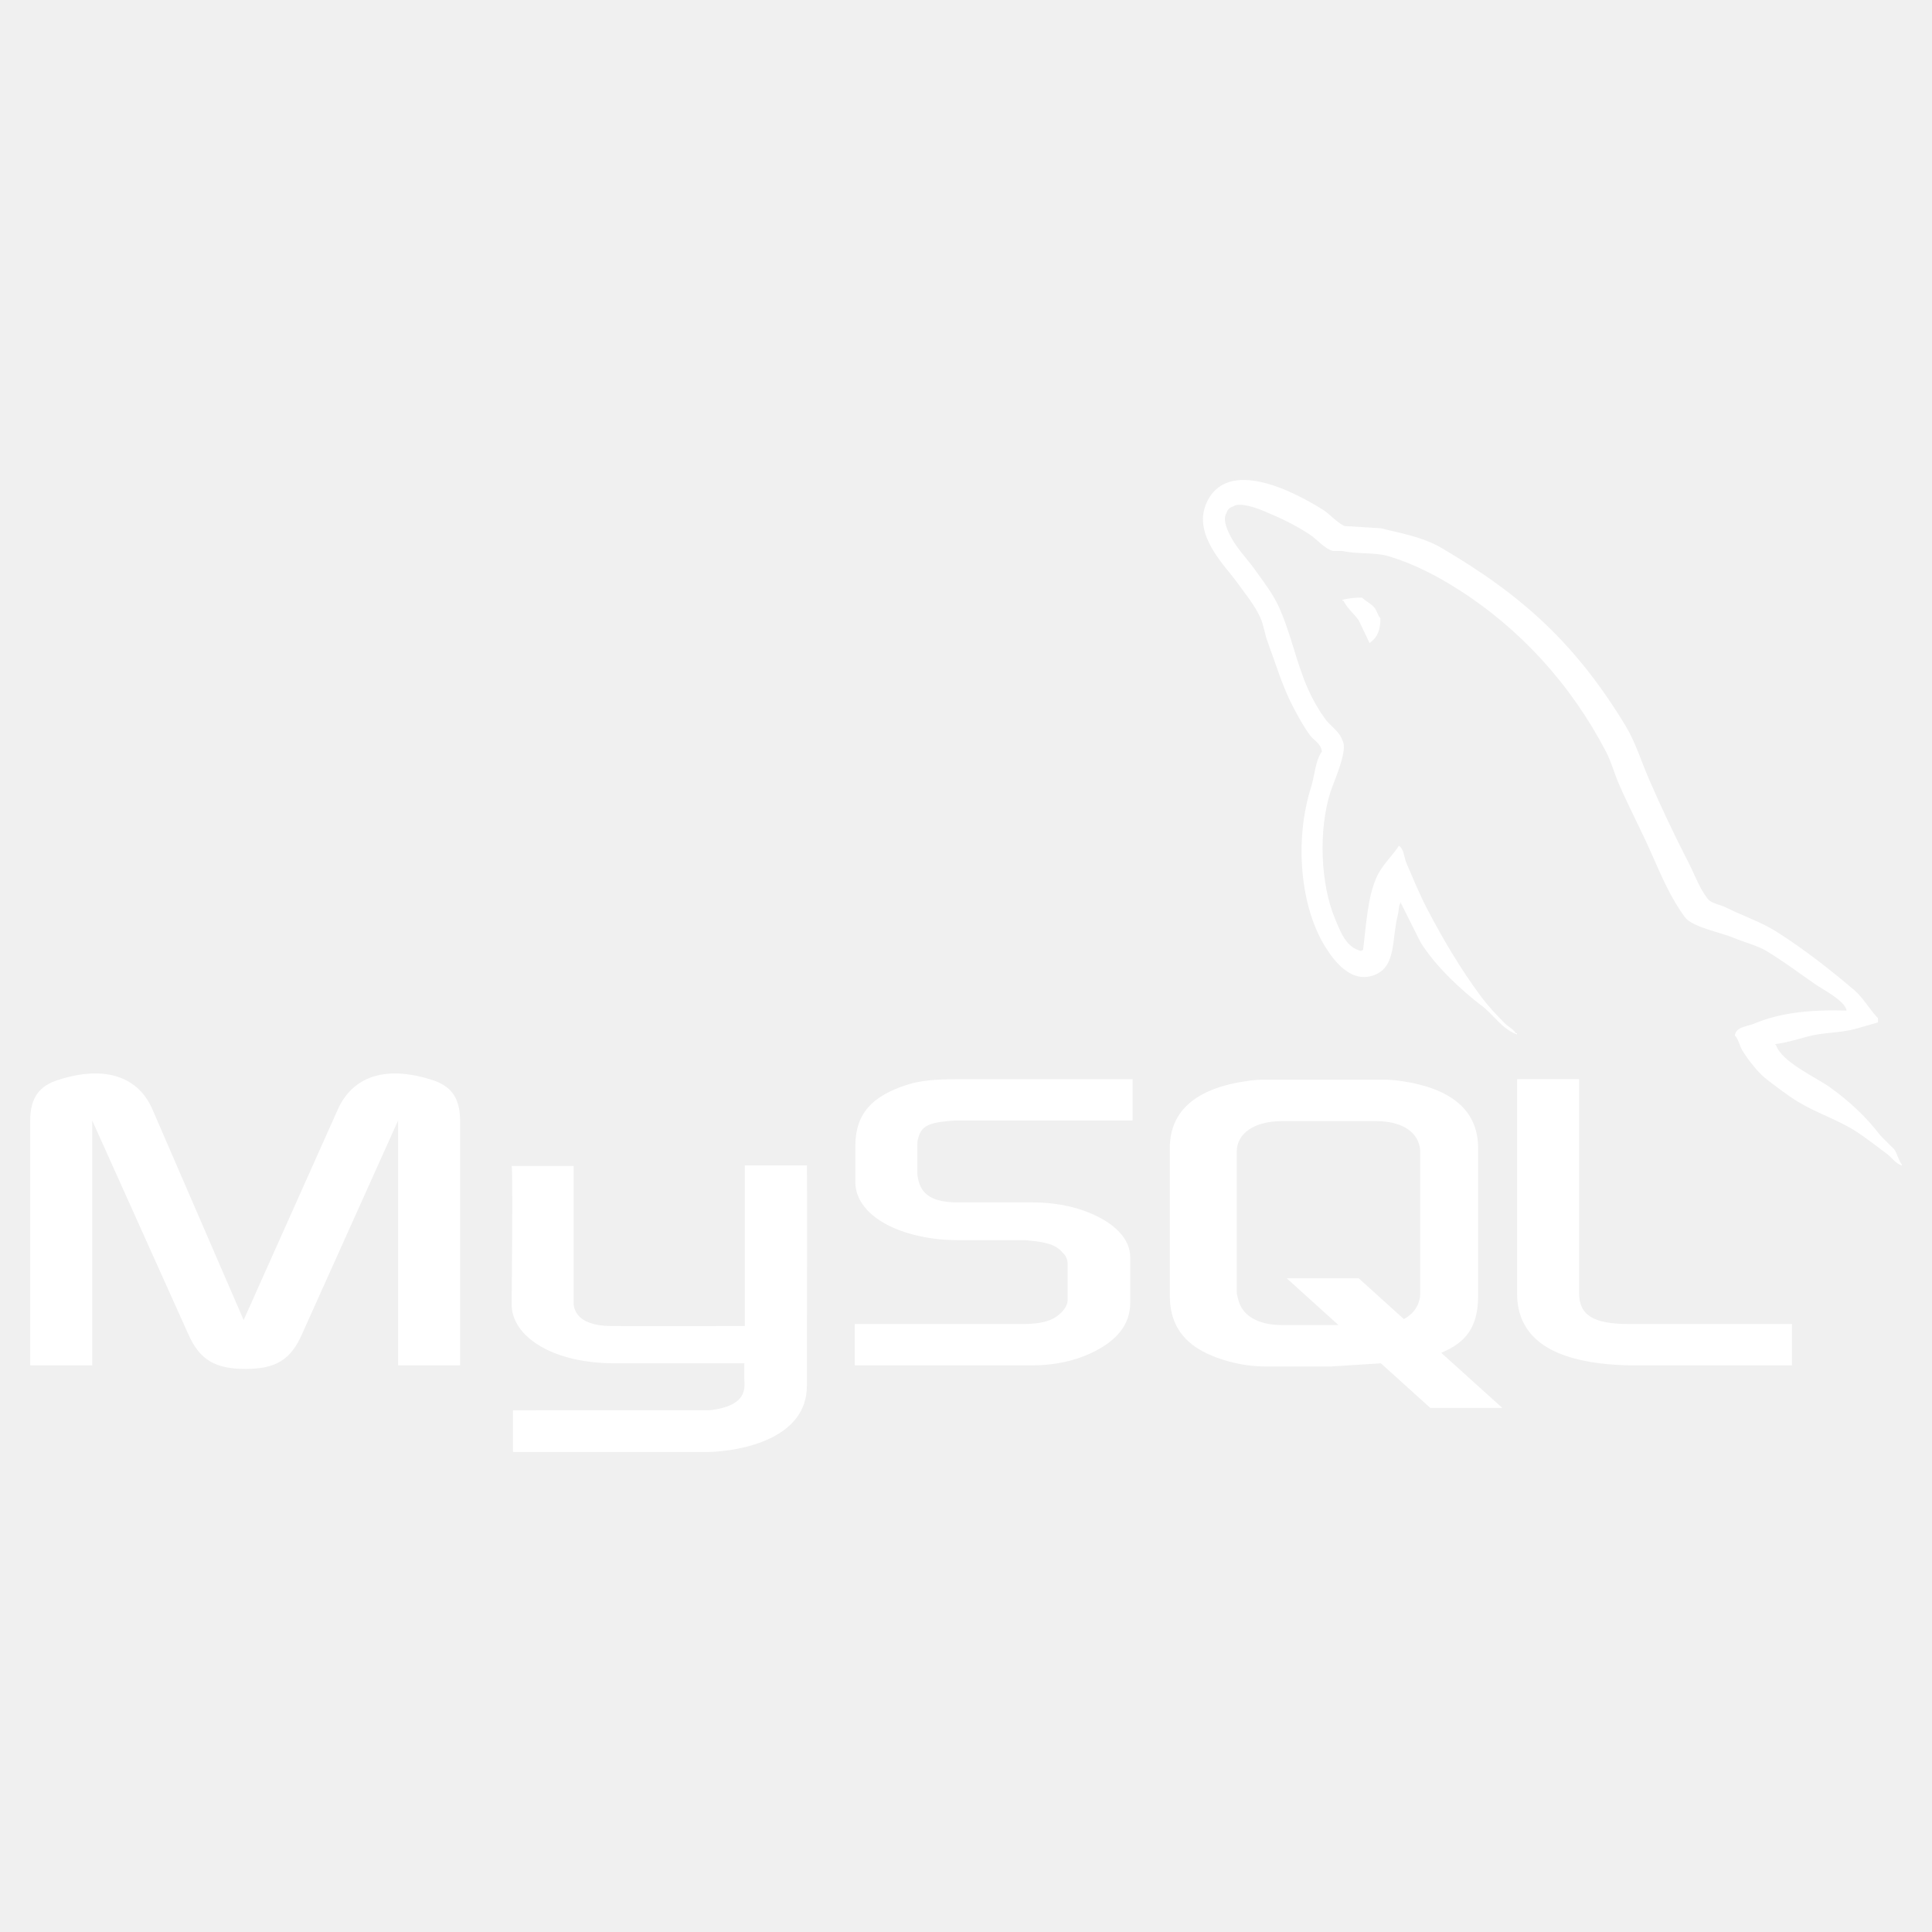
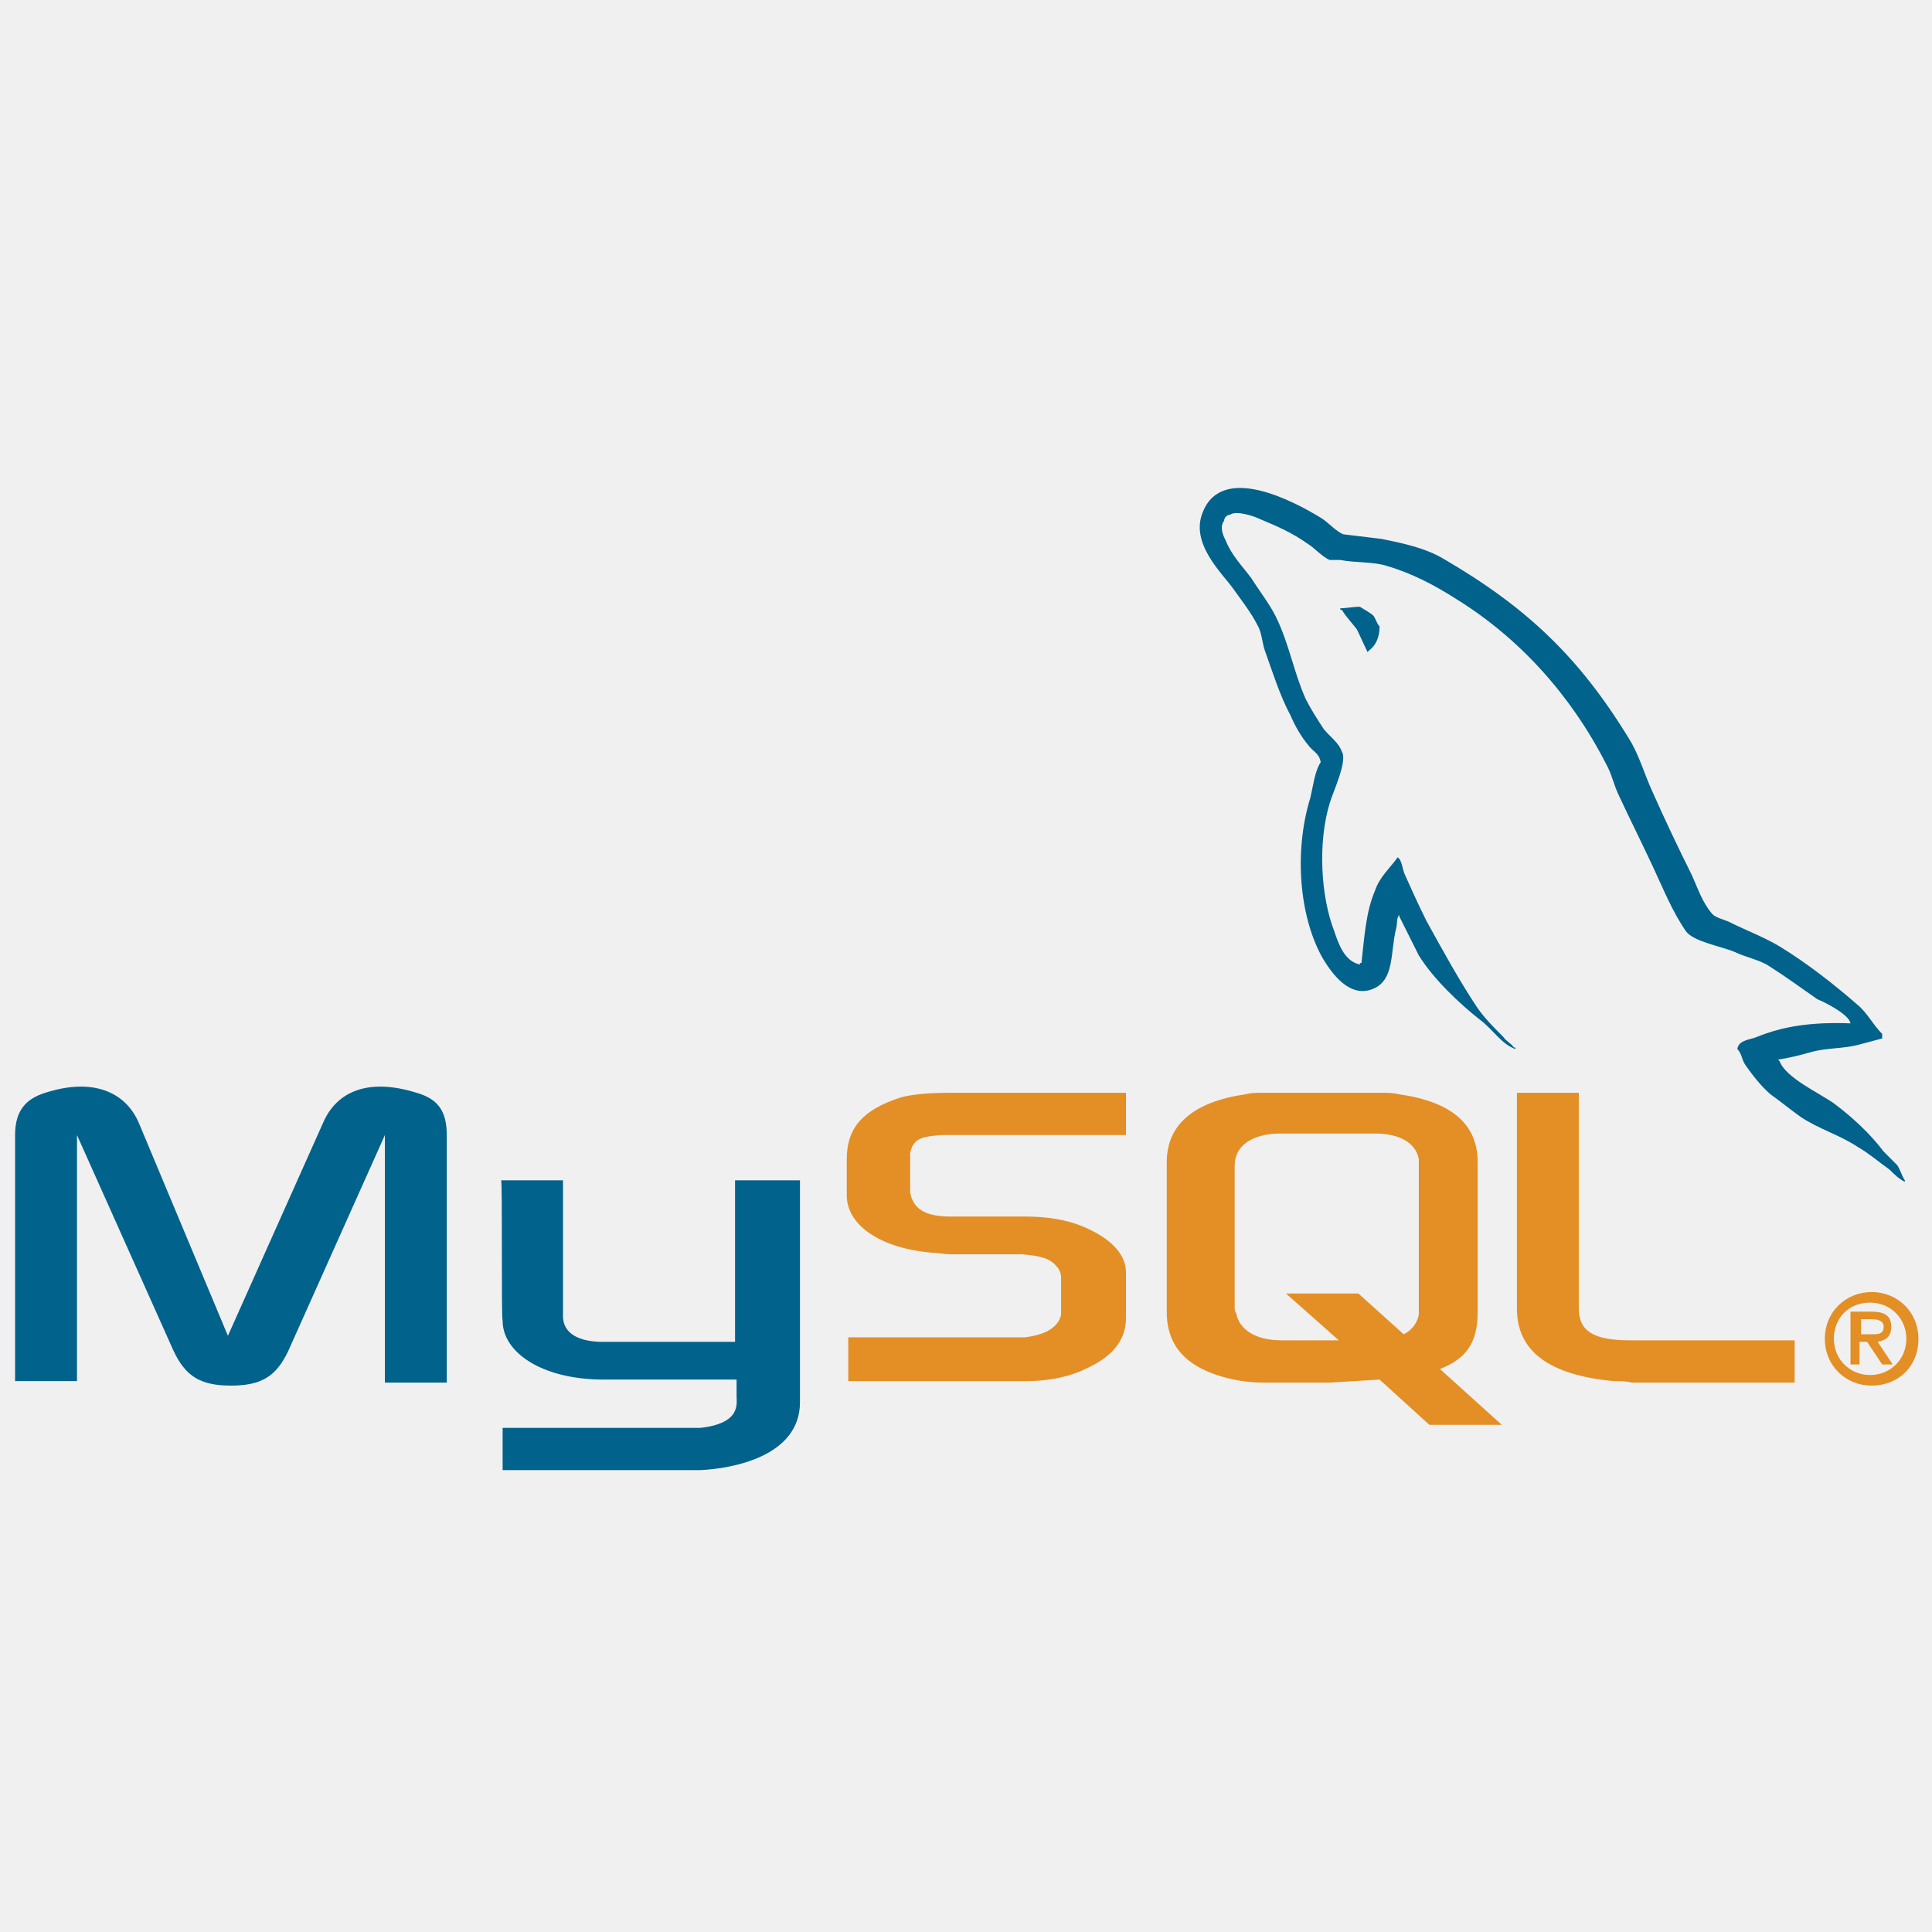
- <svg xmlns="http://www.w3.org/2000/svg" aria-hidden="true" role="img" viewBox="0 0 128 128">
-   <path fill="#ffffff" d="M2.001 90.458h4.108V74.235l6.36 14.143c.75 1.712 1.777 2.317 3.792 2.317s3.003-.605 3.753-2.317l6.36-14.143v16.223h4.108V74.262c0-1.58-.632-2.345-1.936-2.739-3.121-.974-5.215-.131-6.163 1.976l-6.241 13.958-6.043-13.959c-.909-2.106-3.042-2.949-6.163-1.976C2.632 71.917 2 72.681 2 74.261v16.197zm31.898-13.206h4.107v8.938c-.038.485.156 1.625 2.406 1.661 1.148.018 8.862 0 8.934 0V77.208h4.117c.019 0-.004 14.514-.004 14.574.022 3.58-4.441 4.357-6.499 4.417H33.988v-2.764c.022 0 12.963.003 12.995-.001 2.645-.279 2.332-1.593 2.331-2.035v-1.078h-8.731c-4.062-.037-6.65-1.81-6.683-3.85-.002-.187.089-9.129-.001-9.219zM56.63 90.458h11.812c1.383 0 2.727-.289 3.793-.789 1.777-.816 2.646-1.922 2.646-3.372v-3.002c0-1.185-.987-2.292-2.923-3.028-1.027-.396-2.292-.605-3.517-.605h-4.978c-1.659 0-2.449-.5-2.646-1.606-.039-.132-.039-.237-.039-.369v-1.87c0-.105 0-.211.039-.342.197-.843.632-1.08 2.094-1.212l.395-.026h11.733v-2.738H63.504c-1.659 0-2.528.105-3.318.342-2.449.764-3.517 1.975-3.517 4.082v2.396c0 1.844 2.095 3.424 5.61 3.793.396.025.79.053 1.185.053h4.267c.158 0 .316 0 .435.025 1.304.105 1.856.343 2.252.816a.98.98 0 01.315.737v2.397c0 .289-.197.658-.592.974-.355.316-.948.527-1.738.58l-.435.026H56.63v2.738zm43.881-4.766c0 2.817 2.094 4.397 6.32 4.714.395.026.79.052 1.185.052h10.706V87.72h-10.784c-2.41 0-3.318-.606-3.318-2.055V71.497h-4.108v14.195zm-23.008.142v-9.765c0-2.48 1.742-3.985 5.186-4.46a7.8 7.8 0 011.108-.079h7.799c.396 0 .752.026 1.147.079 3.444.475 5.187 1.979 5.187 4.46v9.765c0 2.014-.74 3.09-2.445 3.792l4.048 3.653h-4.771l-3.274-2.956-3.296.209h-4.395a9.075 9.075 0 01-2.414-.343c-2.613-.712-3.88-2.085-3.88-4.355zm4.435-.237c0 .132.039.265.079.423.237 1.135 1.307 1.768 2.929 1.768h3.732l-3.428-3.095h4.771l2.989 2.7c.552-.295.914-.743 1.041-1.32.039-.132.039-.264.039-.396v-9.368c0-.105 0-.238-.039-.37-.238-1.056-1.307-1.662-2.89-1.662h-6.216c-1.82 0-3.008.792-3.008 2.032v9.288zm40.398-18.645c-2.525-.069-4.454.166-6.104.861-.469.198-1.216.203-1.292.79.257.271.297.674.502 1.006.394.637 1.059 1.491 1.652 1.938.647.489 1.315 1.013 2.011 1.437 1.235.754 2.615 1.184 3.806 1.938.701.446 1.397 1.006 2.082 1.509.339.247.565.634 1.006.789v-.071c-.231-.294-.291-.698-.503-1.006l-.934-.934c-.913-1.212-2.071-2.275-3.304-3.159-.982-.705-3.18-1.658-3.59-2.801l-.072-.071c.696-.079 1.512-.331 2.154-.503 1.08-.29 2.045-.215 3.16-.503l1.508-.432v-.286c-.563-.578-.966-1.344-1.58-1.867-1.607-1.369-3.363-2.737-5.17-3.879-1.002-.632-2.241-1.043-3.304-1.579-.356-.181-.984-.274-1.221-.575-.559-.711-.862-1.612-1.293-2.441a93.068 93.068 0 01-2.585-5.458c-.544-1.245-.9-2.473-1.579-3.59-3.261-5.361-6.771-8.597-12.208-11.777-1.157-.677-2.55-.943-4.021-1.292l-2.37-.144c-.481-.201-.983-.791-1.436-1.077-1.802-1.138-6.422-3.613-7.756-.358-.842 2.054 1.26 4.058 2.011 5.099.527.73 1.203 1.548 1.58 2.369.248.54.29 1.081.503 1.652.521 1.406.976 2.937 1.651 4.236.341.658.718 1.351 1.149 1.939.264.36.718.52.789 1.077-.443.62-.469 1.584-.718 2.369-1.122 3.539-.699 7.938.934 10.557.501.805 1.681 2.529 3.303 1.867 1.419-.578 1.103-2.369 1.509-3.95.092-.357.035-.621.215-.861v.072l1.293 2.585c.957 1.541 2.654 3.15 4.093 4.237.746.563 1.334 1.538 2.298 1.867v-.073h-.071c-.188-.291-.479-.411-.719-.646-.562-.551-1.187-1.235-1.651-1.867-1.309-1.776-2.465-3.721-3.519-5.745-.503-.966-.94-2.032-1.364-3.016-.164-.379-.162-.953-.502-1.148-.466.72-1.149 1.303-1.509 2.154-.574 1.36-.648 3.019-.861 4.739l-.144.071c-1.001-.241-1.352-1.271-1.724-2.154-.94-2.233-1.115-5.83-.287-8.401.214-.666 1.181-2.761.789-3.376-.187-.613-.804-.967-1.148-1.437a11.222 11.222 0 01-1.149-2.011c-.77-1.741-1.129-3.696-1.938-5.457-.388-.842-1.042-1.693-1.58-2.441-.595-.83-1.262-1.44-1.724-2.442-.164-.356-.387-.927-.144-1.293.077-.247.188-.35.432-.431.416-.321 1.576.107 2.01.287 1.152.479 2.113.934 3.089 1.58.468.311.941.911 1.508 1.077h.646c1.011.232 2.144.071 3.088.358 1.67.508 3.166 1.297 4.524 2.155 4.139 2.614 7.522 6.334 9.838 10.772.372.715.534 1.396.861 2.154.662 1.528 1.496 3.101 2.154 4.596.657 1.491 1.298 2.996 2.227 4.237.488.652 2.374 1.002 3.231 1.364.601.254 1.585.519 2.154.861 1.087.656 2.141 1.437 3.16 2.155.509.362 2.076 1.149 2.154 1.798zM90.237 39.593a5.124 5.124 0 00-1.293.144v.071h.072c.251.517.694.849 1.005 1.293l.719 1.508.071-.071c.445-.313.648-.814.646-1.58-.179-.188-.205-.423-.359-.646-.204-.3-.602-.468-.861-.719z" />
+ <svg xmlns="http://www.w3.org/2000/svg" version="1.1" id="Layer_1" x="0px" y="0px" viewBox="0 0 128 128" style="enable-background:new 0 0 128 128;" xml:space="preserve">
+   <style type="text/css">
+ 	.st0{fill:none;}
+ 	.st1{fill:#01628B;}
+ 	.st2{fill:#E38F25;}
+ 	.st3{fill-rule:evenodd;clip-rule:evenodd;fill:#01628B;}
+ 	.st4{fill-rule:evenodd;clip-rule:evenodd;fill:#E38F25;}
+ </style>
+   <path class="st0" d="M0,0" />
+   <path class="st1" d="M1,91.5h4.1V75.2l6.4,14.3c0.8,1.7,1.8,2.3,3.8,2.3s3-0.6,3.8-2.3l6.4-14.3v16.4h4.1V75.2c0-1.6-0.6-2.4-2-2.8  c-3.2-1-5.3-0.1-6.2,2l-6.3,14.1L9.2,74.4c-0.9-2.1-3.1-3-6.2-2c-1.3,0.4-2,1.2-2,2.8V91.5z M33.2,78.2h4.1v9c0,0.5,0.2,1.6,2.4,1.7  c1.2,0,9,0,9,0V78.2H53c0,0,0,14.7,0,14.7c0,3.6-4.5,4.4-6.6,4.5H33.3v-2.8l13.1,0c2.7-0.3,2.4-1.6,2.4-2.1v-1.1H40  c-4.1,0-6.7-1.8-6.7-3.9C33.2,87.3,33.3,78.3,33.2,78.2L33.2,78.2z" />
+   <path class="st2" d="M56.2,91.5h11.9c1.4,0,2.8-0.3,3.8-0.8c1.8-0.8,2.7-1.9,2.7-3.4v-3c0-1.2-1-2.3-3-3.1c-1-0.4-2.3-0.6-3.6-0.6  h-5c-1.7,0-2.5-0.5-2.7-1.6c0-0.1,0-0.2,0-0.4v-1.9c0-0.1,0-0.2,0-0.3c0.2-0.9,0.6-1.1,2.1-1.2c0.1,0,0.3,0,0.4,0h11.8v-2.8H63.1  c-1.7,0-2.6,0.1-3.4,0.3c-2.5,0.8-3.6,2-3.6,4.1v2.4c0,1.9,2.1,3.5,5.7,3.8c0.4,0,0.8,0.1,1.2,0.1h4.3c0.2,0,0.3,0,0.4,0  c1.3,0.1,1.9,0.3,2.3,0.8c0.2,0.2,0.3,0.5,0.3,0.7v2.4c0,0.3-0.2,0.7-0.6,1c-0.4,0.3-1,0.5-1.8,0.6c-0.2,0-0.3,0-0.4,0H56.2  L56.2,91.5L56.2,91.5z M100.5,86.7c0,2.8,2.1,4.4,6.4,4.8c0.4,0,0.8,0,1.2,0.1h10.8v-2.8H108c-2.4,0-3.4-0.6-3.4-2.1V72.4h-4.1  L100.5,86.7L100.5,86.7z M77.3,86.9V77c0-2.5,1.8-4,5.2-4.5c0.4-0.1,0.7-0.1,1.1-0.1h7.9c0.4,0,0.8,0,1.2,0.1c3.5,0.5,5.2,2,5.2,4.5  v9.9c0,2-0.7,3.1-2.5,3.8l4.1,3.7h-4.8l-3.3-3l-3.3,0.2h-4.4c-0.8,0-1.6-0.1-2.4-0.3C78.6,90.6,77.3,89.2,77.3,86.9L77.3,86.9z   M81.8,86.6c0,0.1,0,0.3,0.1,0.4c0.2,1.1,1.3,1.8,3,1.8h3.8l-3.5-3.1h4.8l3,2.7c0.6-0.3,0.9-0.8,1-1.3c0-0.1,0-0.3,0-0.4v-9.5  c0-0.1,0-0.2,0-0.4c-0.2-1.1-1.3-1.7-2.9-1.7h-6.3c-1.8,0-3,0.8-3,2.1L81.8,86.6L81.8,86.6z" />
+   <g>
+     <path class="st1" d="M122.6,67.8c-2.6-0.1-4.5,0.2-6.2,0.9c-0.5,0.2-1.2,0.2-1.3,0.8c0.3,0.3,0.3,0.7,0.5,1c0.4,0.6,1.1,1.5,1.7,2   c0.7,0.5,1.3,1,2,1.5c1.2,0.8,2.6,1.2,3.8,2c0.7,0.4,1.4,1,2.1,1.5c0.3,0.3,0.6,0.6,1,0.8v-0.1c-0.2-0.3-0.3-0.7-0.5-1l-0.9-0.9   c-0.9-1.2-2.1-2.3-3.3-3.2c-1-0.7-3.2-1.7-3.6-2.8l-0.1-0.1c0.7-0.1,1.5-0.3,2.2-0.5c1.1-0.3,2.1-0.2,3.2-0.5l1.5-0.4v-0.3   c-0.6-0.6-1-1.4-1.6-1.9c-1.6-1.4-3.4-2.8-5.2-3.9c-1-0.6-2.3-1.1-3.3-1.6c-0.4-0.2-1-0.3-1.2-0.6c-0.6-0.7-0.9-1.6-1.3-2.5   c-0.9-1.8-1.8-3.7-2.6-5.5c-0.6-1.3-0.9-2.5-1.6-3.6c-3.3-5.4-6.8-8.7-12.3-11.9c-1.2-0.7-2.6-1-4.1-1.3L89,35.4   c-0.5-0.2-1-0.8-1.5-1.1c-1.8-1.1-6.5-3.6-7.8-0.4c-0.9,2.1,1.3,4.1,2,5.1c0.5,0.7,1.2,1.6,1.6,2.4c0.3,0.5,0.3,1.1,0.5,1.7   c0.5,1.4,1,3,1.7,4.3c0.3,0.7,0.7,1.4,1.2,2c0.3,0.4,0.7,0.5,0.8,1.1c-0.4,0.6-0.5,1.6-0.7,2.4c-1.1,3.6-0.7,8,0.9,10.7   c0.5,0.8,1.7,2.6,3.3,1.9c1.4-0.6,1.1-2.4,1.5-4c0.1-0.4,0-0.6,0.2-0.9v0.1l1.3,2.6c1,1.6,2.7,3.2,4.1,4.3c0.8,0.6,1.4,1.6,2.3,1.9   v-0.1h-0.1c-0.2-0.3-0.5-0.4-0.7-0.7c-0.6-0.6-1.2-1.2-1.7-1.9C96.7,65,95.6,63,94.5,61c-0.5-1-1-2.1-1.4-3c-0.2-0.4-0.2-1-0.5-1.2   c-0.5,0.7-1.2,1.3-1.5,2.2c-0.6,1.4-0.7,3-0.9,4.8c-0.1,0-0.1,0-0.1,0.1c-1-0.2-1.4-1.3-1.7-2.2c-0.9-2.3-1.1-5.9-0.3-8.5   c0.2-0.7,1.2-2.8,0.8-3.4c-0.2-0.6-0.8-1-1.2-1.5c-0.4-0.6-0.9-1.4-1.2-2c-0.8-1.8-1.1-3.7-2-5.5c-0.4-0.8-1.1-1.7-1.6-2.5   c-0.6-0.8-1.3-1.5-1.7-2.5c-0.2-0.4-0.4-0.9-0.1-1.3c0-0.2,0.2-0.4,0.4-0.4c0.4-0.3,1.6,0.1,2,0.3c1.2,0.5,2.1,0.9,3.1,1.6   c0.5,0.3,1,0.9,1.5,1.1h0.7c1,0.2,2.2,0.1,3.1,0.4c1.7,0.5,3.2,1.3,4.6,2.2c4.2,2.6,7.6,6.4,9.9,10.9c0.4,0.7,0.5,1.4,0.9,2.2   c0.7,1.5,1.5,3.1,2.2,4.6c0.7,1.5,1.3,3,2.2,4.3c0.5,0.7,2.4,1,3.3,1.4c0.6,0.3,1.6,0.5,2.2,0.9c1.1,0.7,2.2,1.5,3.2,2.2   C120.9,66.4,122.5,67.2,122.6,67.8L122.6,67.8z" />
+     <path class="st3" d="M90.1,40.2c-0.5,0-0.9,0.1-1.3,0.1v0.1h0.1c0.3,0.5,0.7,0.9,1,1.3l0.7,1.5l0.1-0.1c0.4-0.3,0.7-0.8,0.7-1.6   c-0.2-0.2-0.2-0.4-0.4-0.7C90.8,40.6,90.4,40.4,90.1,40.2L90.1,40.2z" />
+   </g>
+   <path class="st4" d="M120.9,88.7c0,1.8,1.4,3.1,3.1,3.1s3.1-1.2,3.1-3.1c0-1.8-1.4-3.1-3.1-3.1S120.9,86.9,120.9,88.7z M126.3,88.7  c0,1.4-1.1,2.4-2.4,2.4c-1.3,0-2.4-1-2.4-2.4s1-2.4,2.4-2.4C125.2,86.3,126.3,87.3,126.3,88.7z M124.7,90.4h0.7l-1-1.5  c0.5-0.1,0.9-0.3,0.9-1c0-0.7-0.4-1-1.3-1h-1.4v3.5h0.6v-1.5h0.5L124.7,90.4L124.7,90.4z M123.3,88.4v-1h0.7c0.4,0,0.8,0.1,0.8,0.5  c0,0.5-0.4,0.5-0.8,0.5L123.3,88.4L123.3,88.4z" />
</svg>
